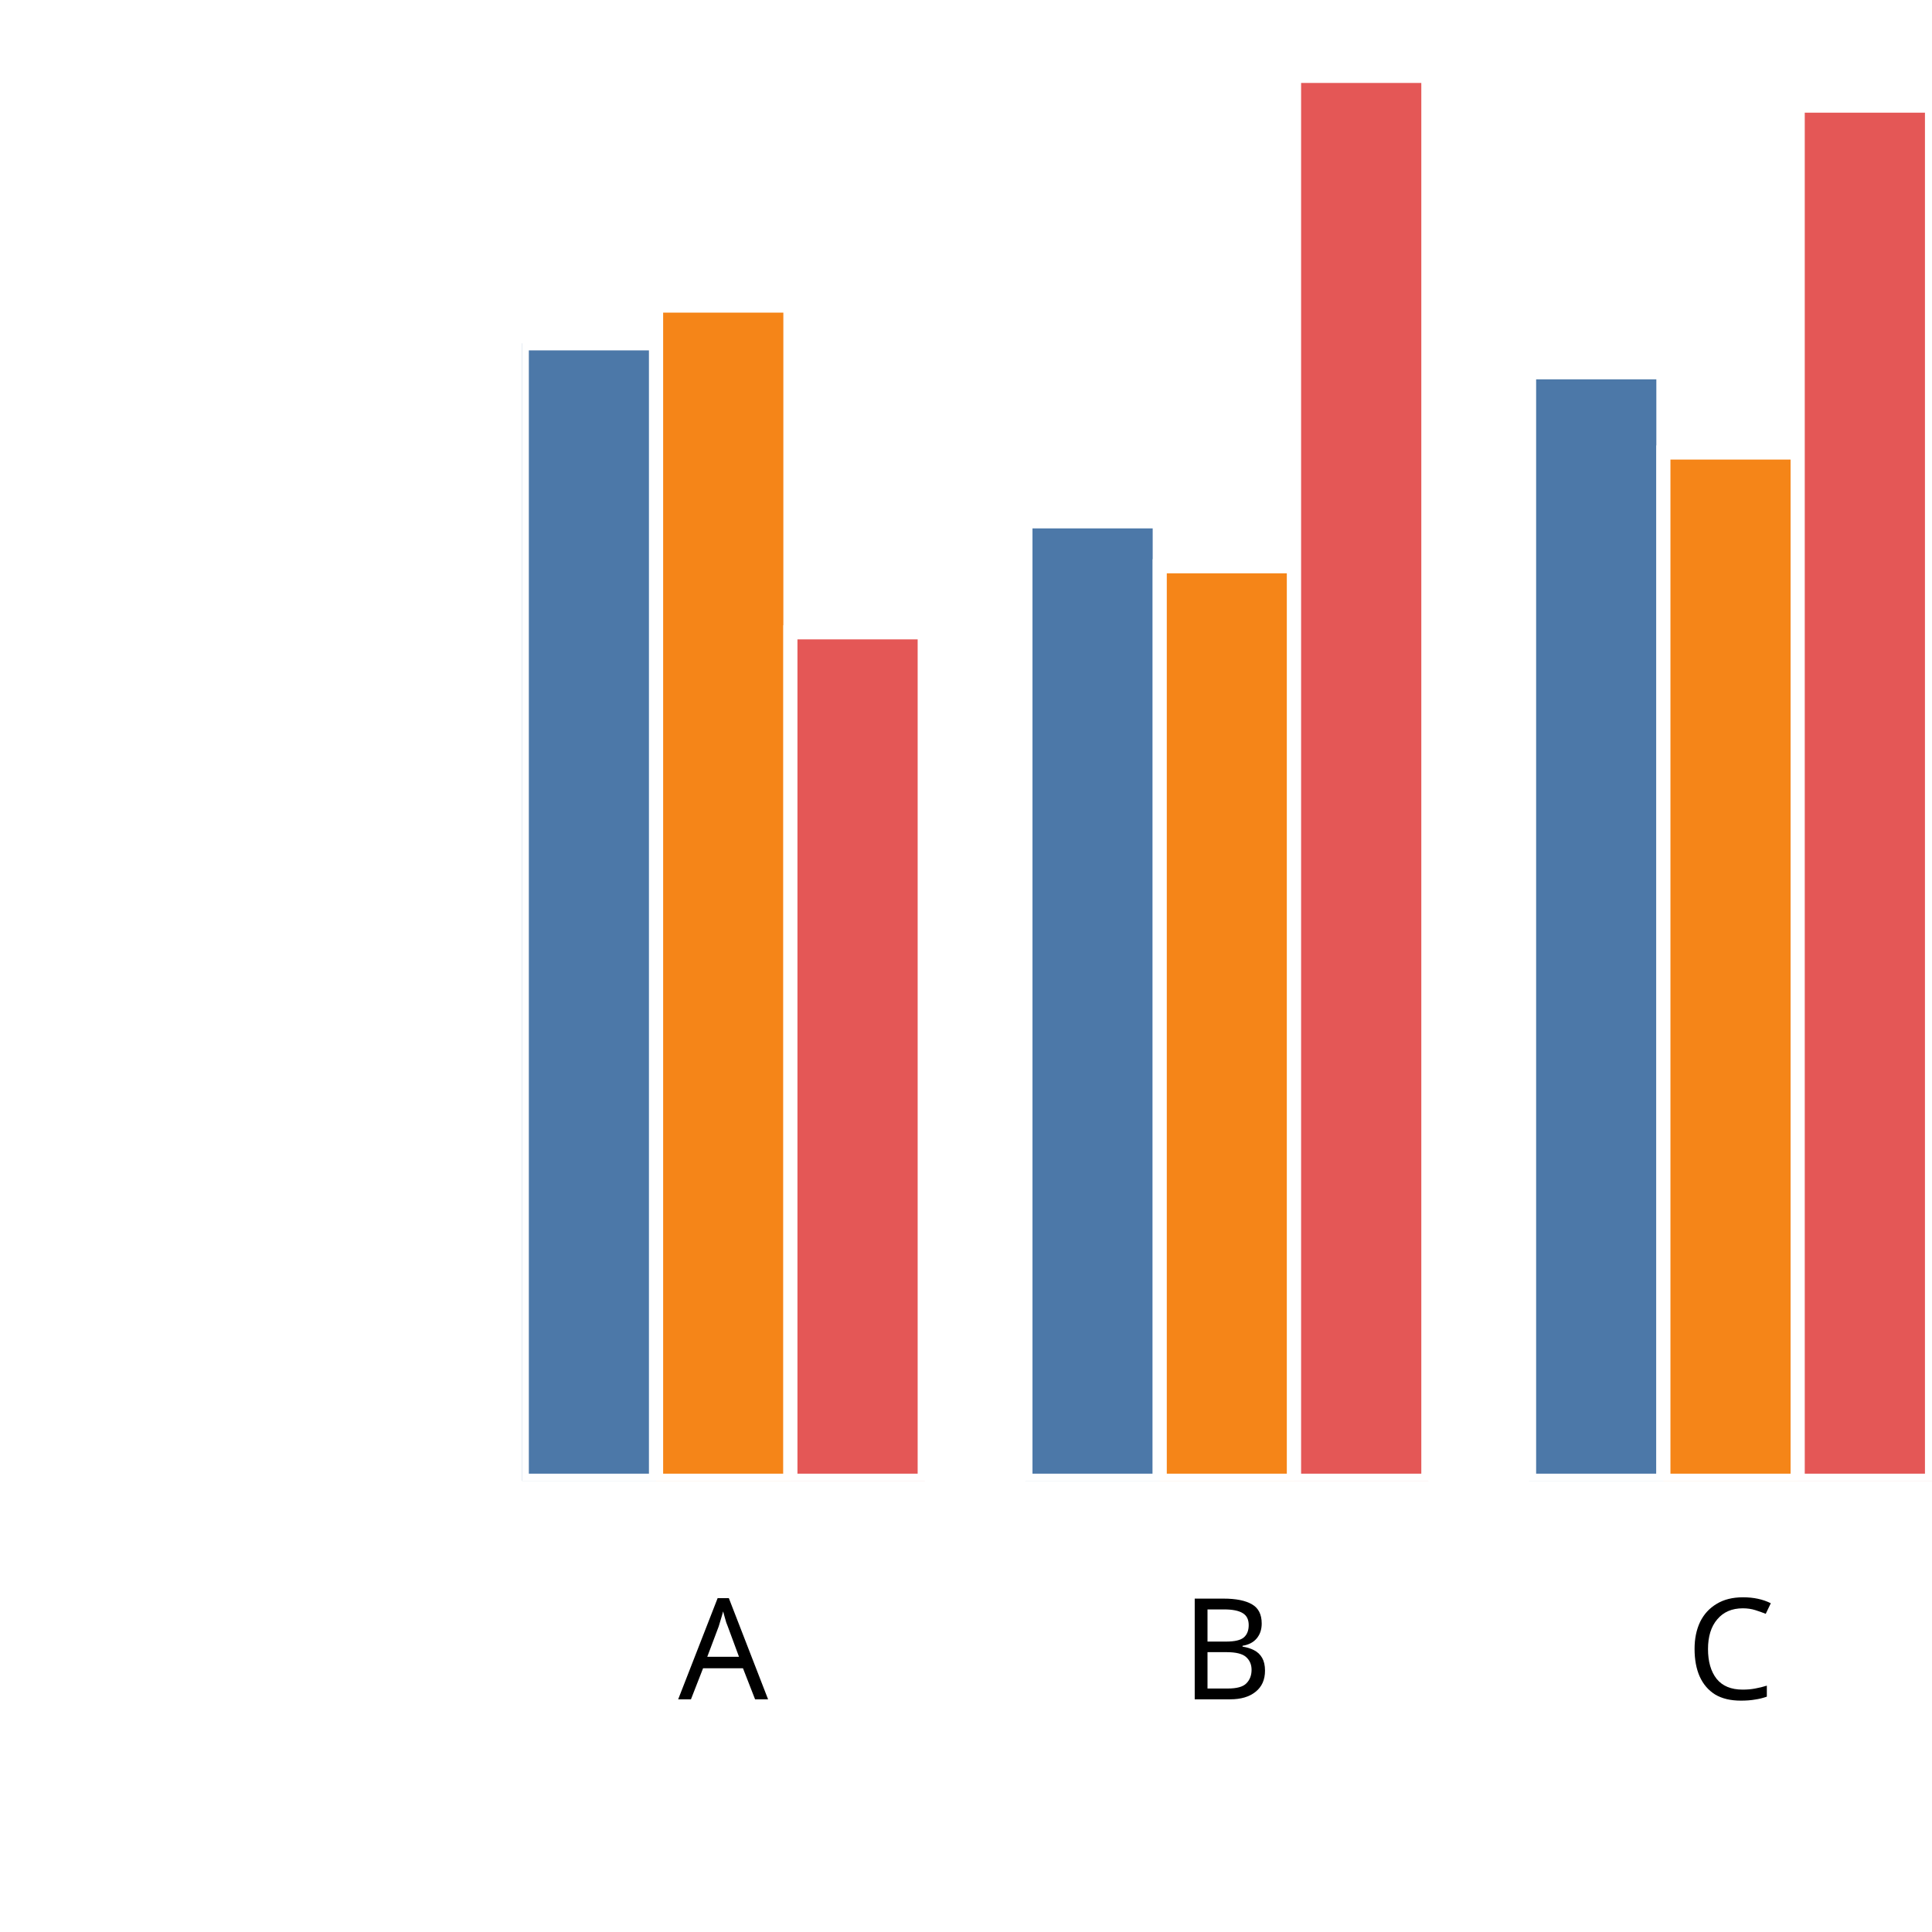
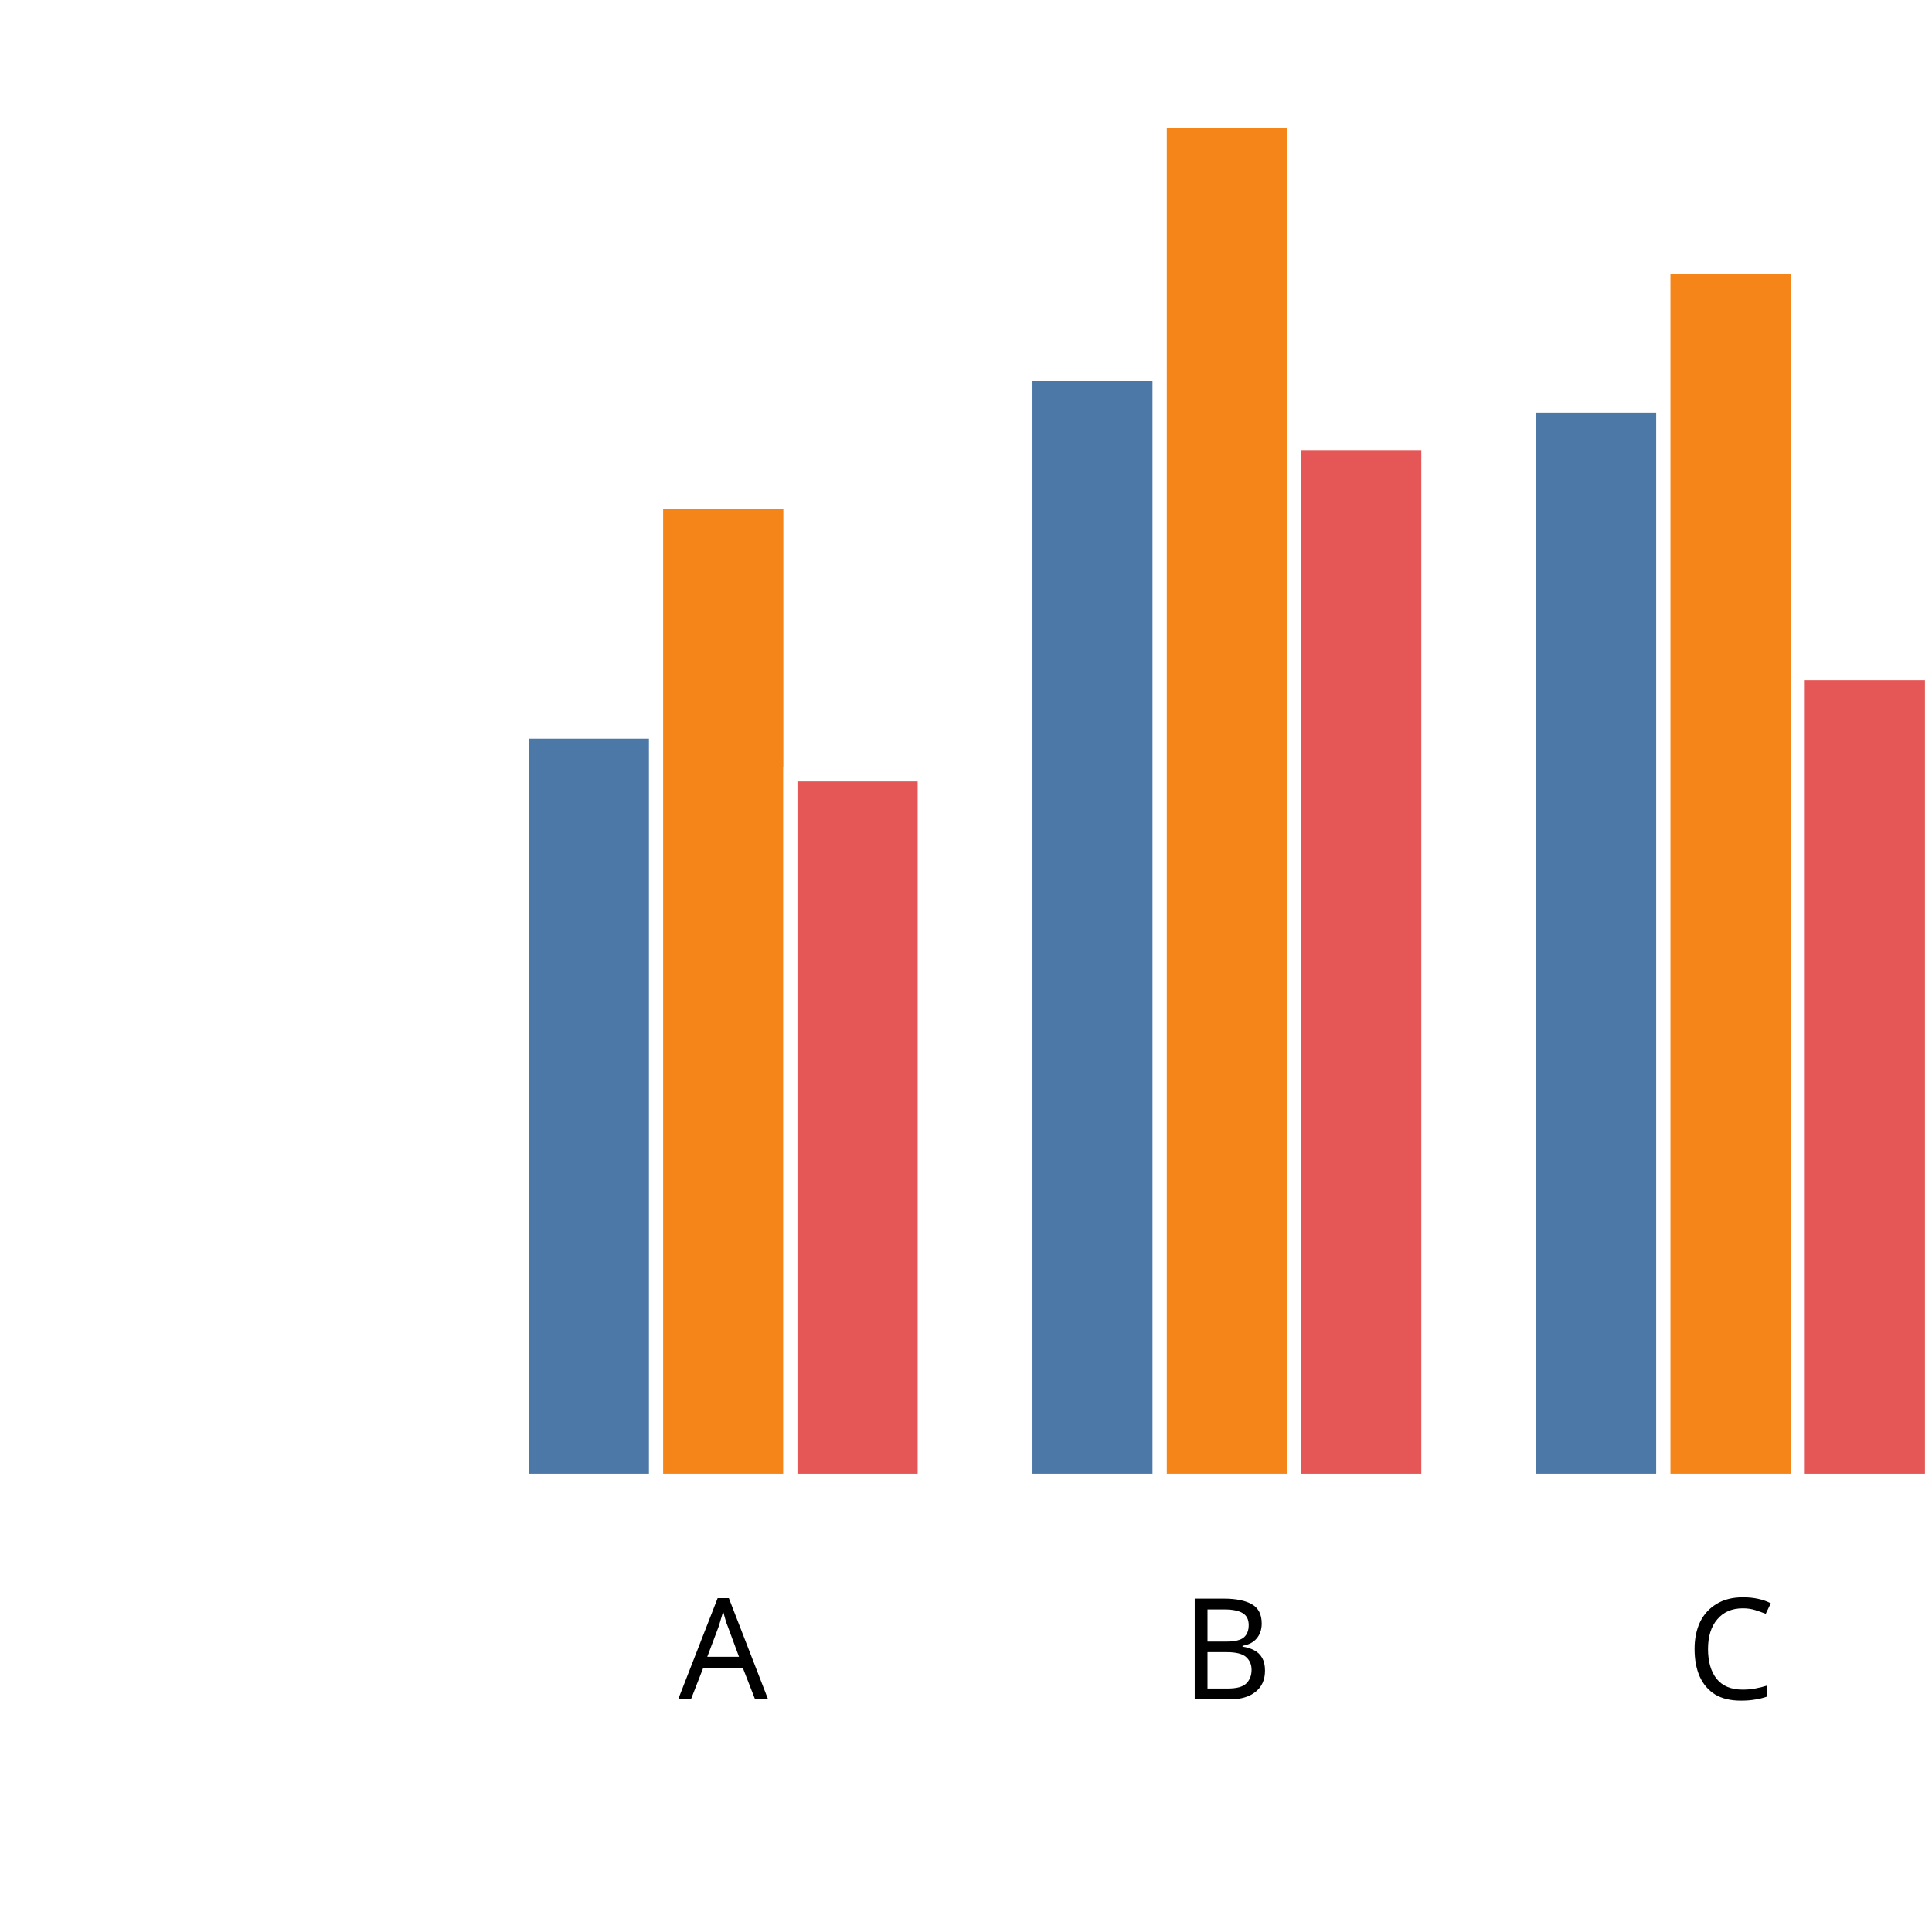
<svg xmlns="http://www.w3.org/2000/svg" version="1.1" class="marks" width="137" height="137" viewBox="0 0 137 137">
  <rect width="137" height="137" fill="white" />
  <g fill="none" stroke-miterlimit="10" transform="translate(37,5)">
    <g class="mark-group role-frame root" role="graphics-object" aria-roledescription="group mark container">
      <g transform="translate(0,0)">
        <path class="background" aria-hidden="true" d="M0,0h100v100h-100Z" />
        <g>
          <g class="mark-group role-axis" role="graphics-symbol" aria-roledescription="axis" aria-label="X-axis titled 'x' for a discrete scale with 3 values: A, B, C">
            <g transform="translate(0.5,100.5)">
              <path class="background" aria-hidden="true" d="M0,0h0v0h0Z" pointer-events="none" />
              <g>
                <g class="mark-rule role-axis-tick" pointer-events="none">
                  <line transform="translate(14,0)" x2="0" y2="5" stroke="white" stroke-width="1.01" opacity="1" />
                  <line transform="translate(50,0)" x2="0" y2="5" stroke="white" stroke-width="1.01" opacity="1" />
                  <line transform="translate(85,0)" x2="0" y2="5" stroke="white" stroke-width="1.01" opacity="1" />
                </g>
                <g class="mark-text role-axis-label" pointer-events="none">
                  <text text-anchor="middle" transform="translate(13.78571,15)" font-family="sans-serif" font-size="10px" font-style="normal" font-weight="400" fill="black" opacity="1">A</text>
                  <text text-anchor="middle" transform="translate(49.5,15)" font-family="sans-serif" font-size="10px" font-style="normal" font-weight="400" fill="black" opacity="1">B</text>
                  <text text-anchor="middle" transform="translate(85.21429,15)" font-family="sans-serif" font-size="10px" font-style="normal" font-weight="400" fill="black" opacity="1">C</text>
                </g>
                <g class="mark-text role-axis-title" pointer-events="none">
                  <text text-anchor="middle" transform="translate(50,30)" font-family="sans-serif" font-size="11px" font-style="normal" font-weight="400" fill="white" opacity="1">x</text>
                </g>
              </g>
              <path class="foreground" aria-hidden="true" d="" pointer-events="none" display="none" />
            </g>
          </g>
          <g class="mark-group role-axis" role="graphics-symbol" aria-roledescription="axis" aria-label="Y-axis titled 'sum of y' for a linear scale with values from 0.0 to 2.0">
            <g transform="translate(0.5,0.5)">
              <path class="background" aria-hidden="true" d="M0,0h0v0h0Z" pointer-events="none" />
              <g>
                <g class="mark-rule role-axis-tick" pointer-events="none">
                  <line transform="translate(0,100)" x2="-5" y2="0" stroke="white" stroke-width="1.01" opacity="1" />
                  <line transform="translate(0,75)" x2="-5" y2="0" stroke="white" stroke-width="1.01" opacity="1" />
                  <line transform="translate(0,50)" x2="-5" y2="0" stroke="white" stroke-width="1.01" opacity="1" />
                  <line transform="translate(0,25)" x2="-5" y2="0" stroke="white" stroke-width="1.01" opacity="1" />
                  <line transform="translate(0,0)" x2="-5" y2="0" stroke="white" stroke-width="1.01" opacity="1" />
                </g>
                <g class="mark-text role-axis-label" pointer-events="none">
                  <text text-anchor="end" transform="translate(-7,103)" font-family="sans-serif" font-size="10px" font-style="normal" font-weight="400" fill="white" opacity="1">0.0</text>
                  <text text-anchor="end" transform="translate(-7,78)" font-family="sans-serif" font-size="10px" font-style="normal" font-weight="400" fill="white" opacity="1">0.5</text>
                  <text text-anchor="end" transform="translate(-7,53)" font-family="sans-serif" font-size="10px" font-style="normal" font-weight="400" fill="white" opacity="1">1.0</text>
                  <text text-anchor="end" transform="translate(-7,28)" font-family="sans-serif" font-size="10px" font-style="normal" font-weight="400" fill="white" opacity="1">1.5</text>
                  <text text-anchor="end" transform="translate(-7,3)" font-family="sans-serif" font-size="10px" font-style="normal" font-weight="400" fill="white" opacity="1">2.0</text>
                </g>
                <g class="mark-text role-axis-title" pointer-events="none">
                  <text text-anchor="middle" transform="translate(-26,50) rotate(-90) translate(0,-2)" font-family="sans-serif" font-size="11px" font-style="normal" font-weight="400" fill="white" opacity="1">sum of y</text>
                </g>
              </g>
              <path class="foreground" aria-hidden="true" d="" pointer-events="none" display="none" />
            </g>
          </g>
          <g class="mark-group role-scope" clip-path="url(#clip1)" role="graphics-object" aria-roledescription="group mark container">
            <g transform="translate(0,0)">
              <path class="background" aria-hidden="true" d="M0,0h0v0h0Z" />
              <g>
                <g class="mark-rect role-mark" role="graphics-symbol" aria-roledescription="rect mark container">
-                   <path d="M1.7763568394002505e-15,19.345h9.524v80.655h-9.524Z" fill="#4c78a8" stroke="white" stroke-width="1" opacity="1" />
-                   <path d="M9.524,16.669h9.524v83.331h-9.524Z" fill="#f58518" stroke="white" stroke-width="1" opacity="1" />
-                   <path d="M19.048,39.836h9.524v60.164h-9.524Z" fill="#e45756" stroke="white" stroke-width="1" opacity="1" />
+                   <path d="M1.7763568394002505e-15,46.874h9.524v53.126h-9.524Z" fill="#4c78a8" stroke="white" stroke-width="1" opacity="1" />
+                   <path d="M9.524,30.57h9.524v69.43h-9.524Z" fill="#f58518" stroke="white" stroke-width="1" opacity="1" />
+                   <path d="M19.048,49.911h9.524v50.089h-9.524Z" fill="#e45756" stroke="white" stroke-width="1" opacity="1" />
                </g>
              </g>
              <path class="foreground" aria-hidden="true" d="" display="none" />
            </g>
            <g transform="translate(35.71429,0)">
              <path class="background" aria-hidden="true" d="M0,0h0v0h0Z" />
              <g>
                <g class="mark-rect role-mark" role="graphics-symbol" aria-roledescription="rect mark container">
-                   <path d="M1.7763568394002505e-15,31.97h9.524v68.03h-9.524Z" fill="#4c78a8" stroke="white" stroke-width="1" opacity="1" />
-                   <path d="M9.524,35.153h9.524v64.847h-9.524Z" fill="#f58518" stroke="white" stroke-width="1" opacity="1" />
-                   <path d="M19.048,0.381h9.524v99.619h-9.524Z" fill="#e45756" stroke="white" stroke-width="1" opacity="1" />
+                   <path d="M1.7763568394002505e-15,21.515h9.524v78.485h-9.524Z" fill="#4c78a8" stroke="white" stroke-width="1" opacity="1" />
+                   <path d="M9.524,3.561h9.524v96.439h-9.524Z" fill="#f58518" stroke="white" stroke-width="1" opacity="1" />
+                   <path d="M19.048,26.413h9.524v73.587h-9.524Z" fill="#e45756" stroke="white" stroke-width="1" opacity="1" />
                </g>
              </g>
              <path class="foreground" aria-hidden="true" d="" display="none" />
            </g>
            <g transform="translate(71.42857,0)">
              <path class="background" aria-hidden="true" d="M0,0h0v0h0Z" />
              <g>
                <g class="mark-rect role-mark" role="graphics-symbol" aria-roledescription="rect mark container">
-                   <path d="M1.7763568394002505e-15,21.401h9.524v78.599h-9.524Z" fill="#4c78a8" stroke="white" stroke-width="1" opacity="1" />
-                   <path d="M9.524,27.087h9.524v72.913h-9.524Z" fill="#f58518" stroke="white" stroke-width="1" opacity="1" />
-                   <path d="M19.048,2.491h9.524v97.509h-9.524Z" fill="#e45756" stroke="white" stroke-width="1" opacity="1" />
+                   <path d="M1.7763568394002505e-15,23.755h9.524v76.245h-9.524Z" fill="#4c78a8" stroke="white" stroke-width="1" opacity="1" />
+                   <path d="M9.524,13.917h9.524v86.083h-9.524Z" fill="#f58518" stroke="white" stroke-width="1" opacity="1" />
+                   <path d="M19.048,42.73h9.524v57.27h-9.524Z" fill="#e45756" stroke="white" stroke-width="1" opacity="1" />
                </g>
              </g>
              <path class="foreground" aria-hidden="true" d="" display="none" />
            </g>
          </g>
        </g>
        <path class="foreground" aria-hidden="true" d="" display="none" />
      </g>
    </g>
  </g>
  <defs>
    <clipPath id="clip1">
      <rect x="0" y="0" width="100" height="100" />
    </clipPath>
  </defs>
</svg>
